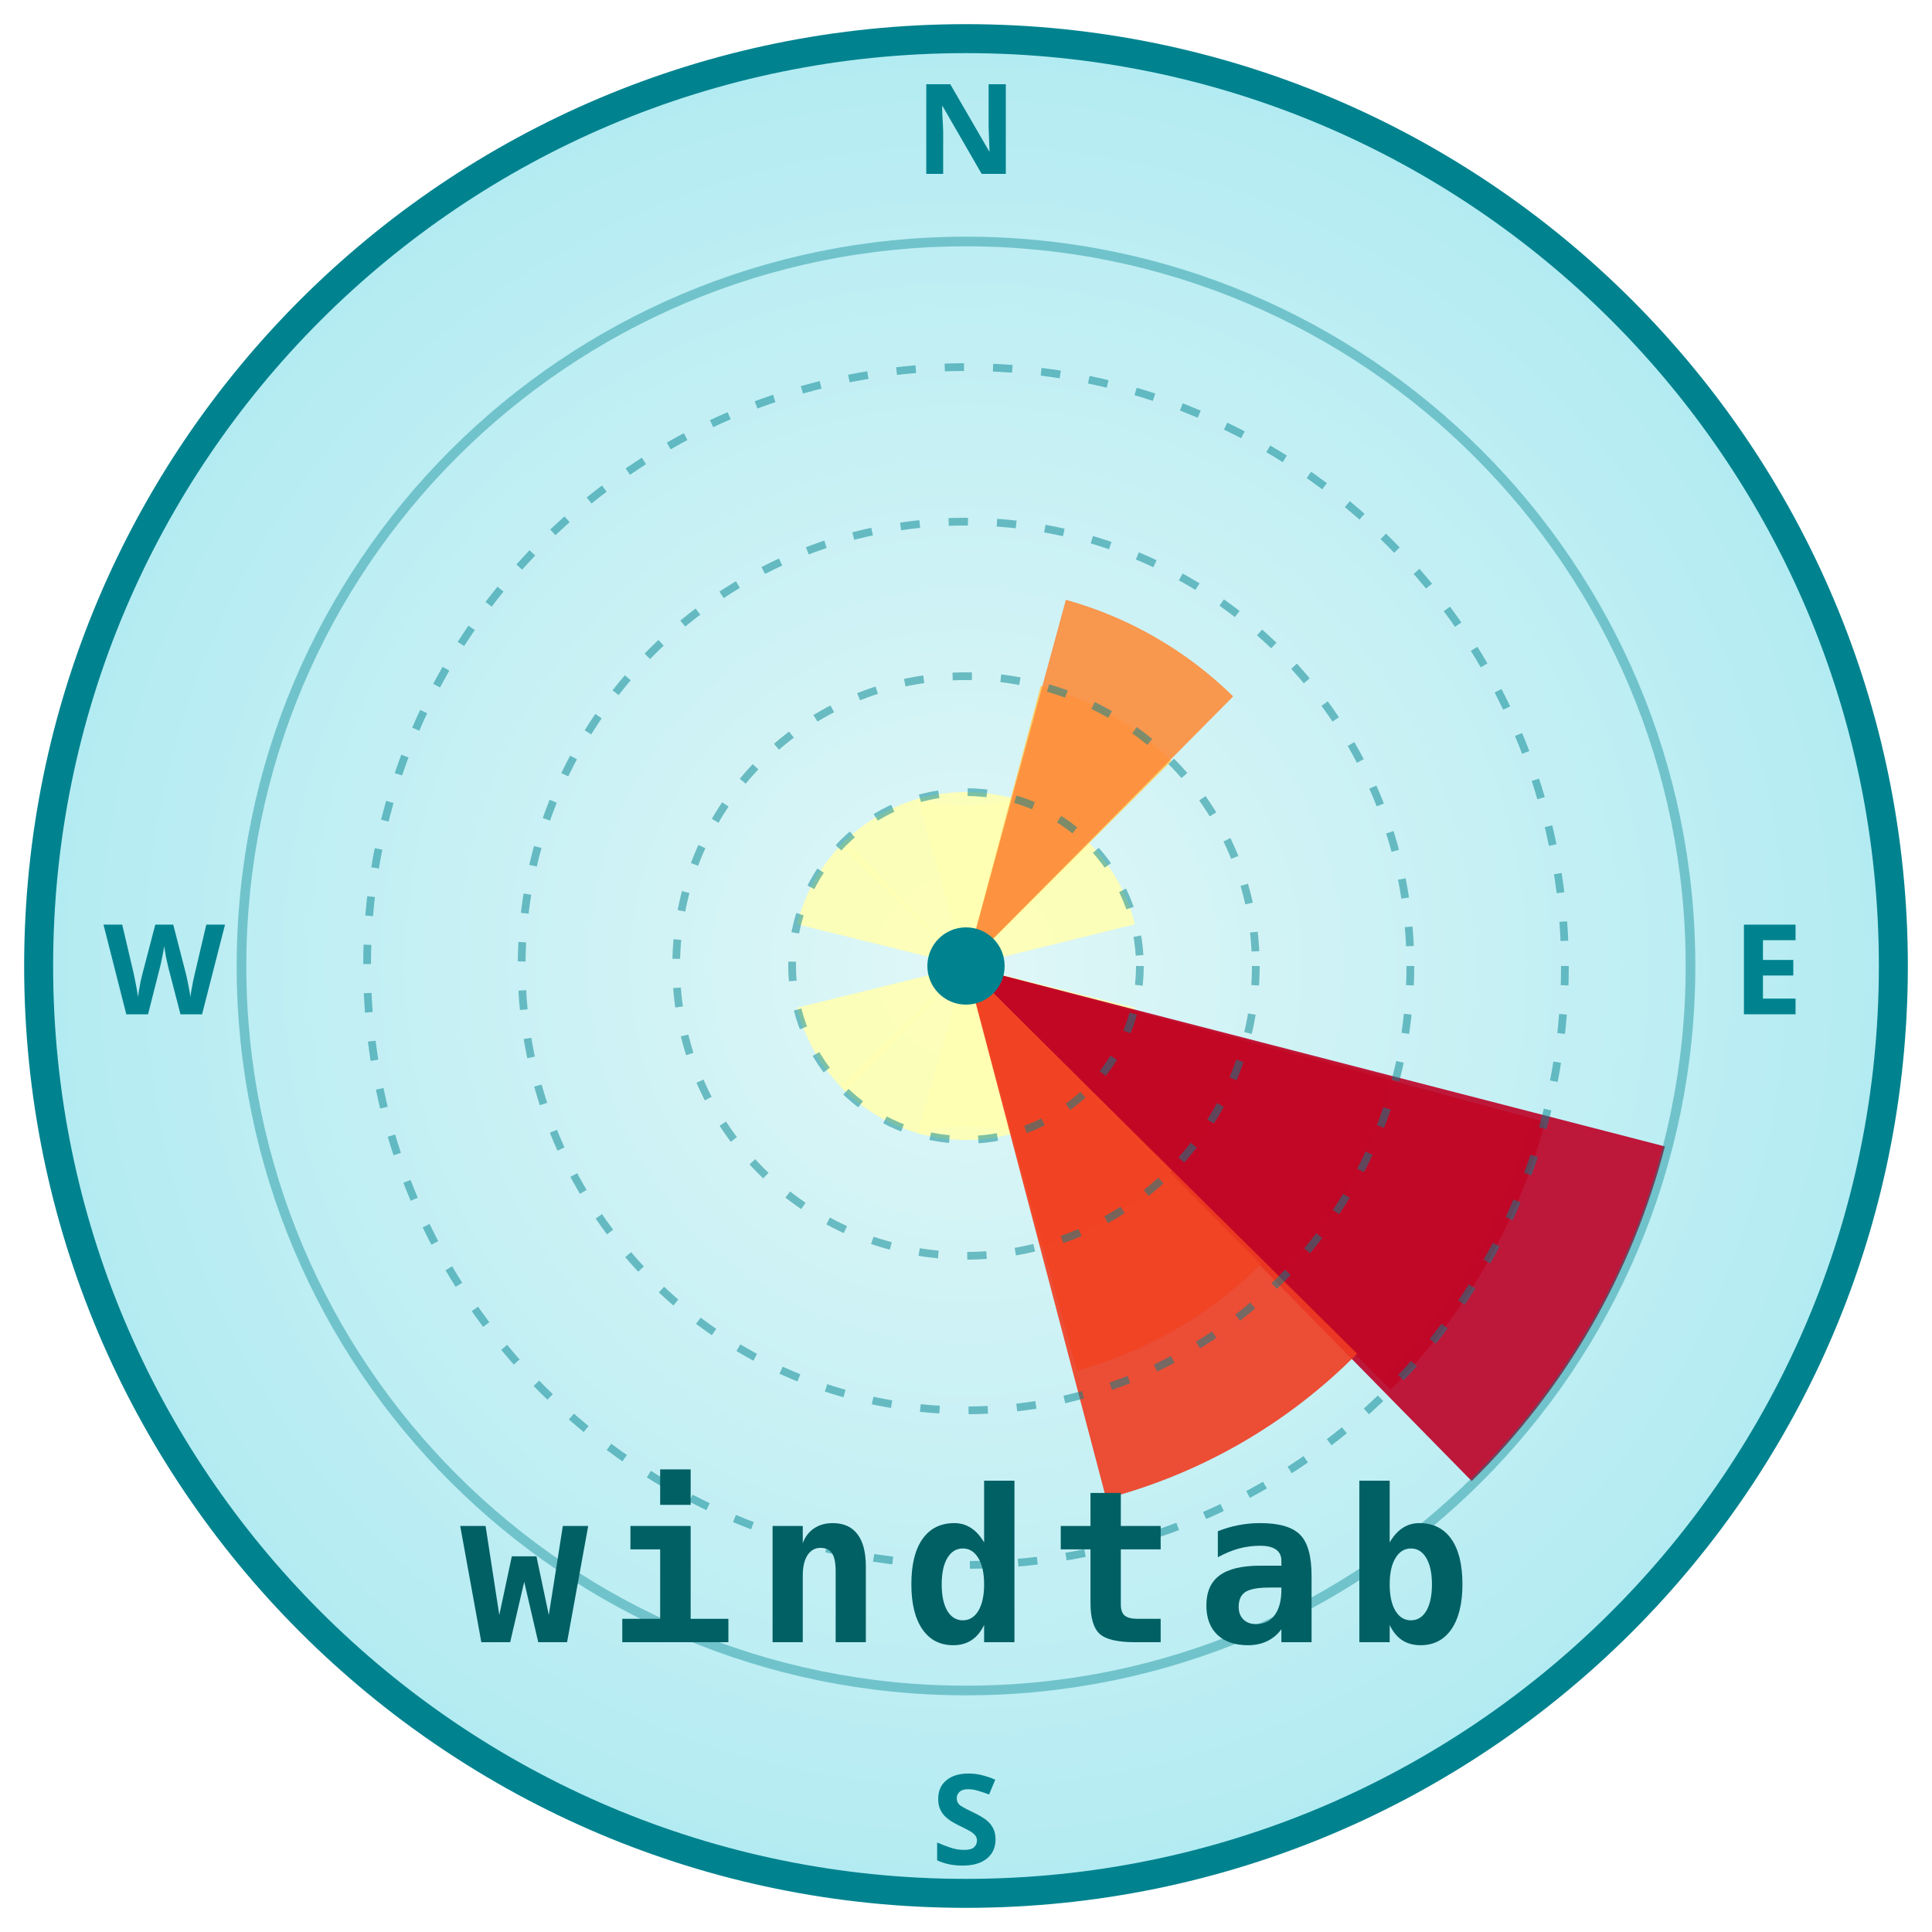
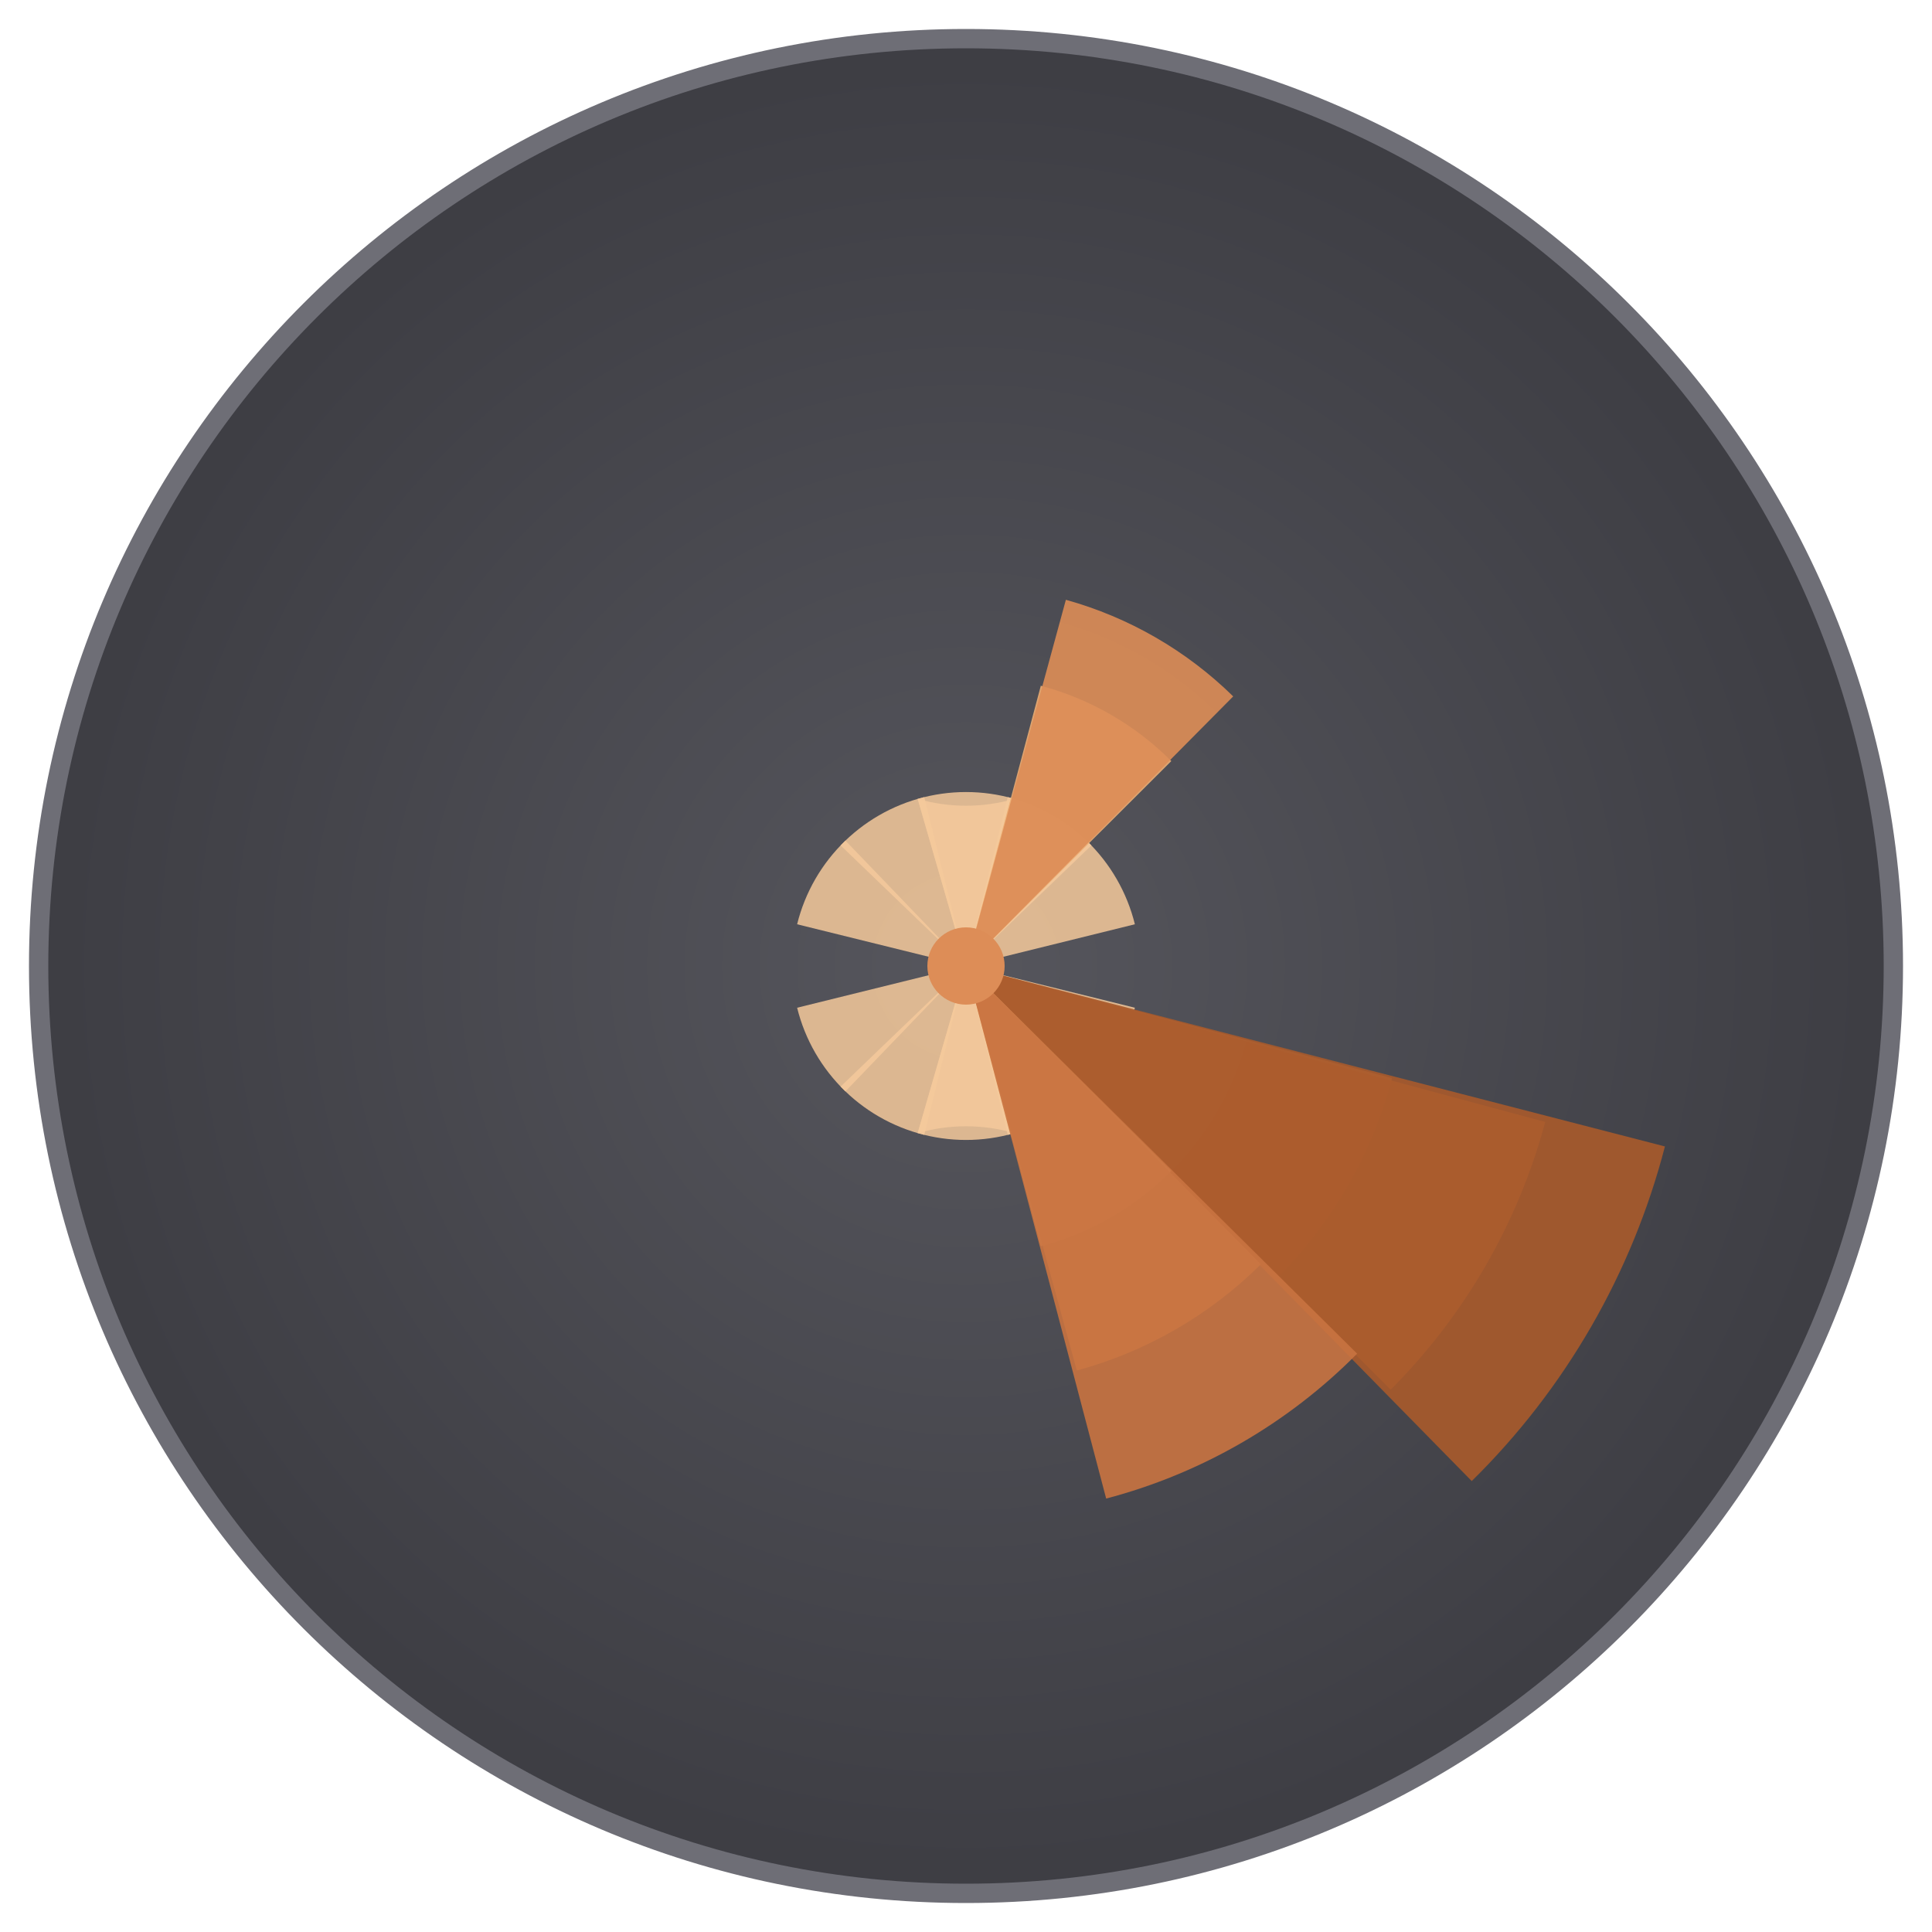
<svg xmlns="http://www.w3.org/2000/svg" viewBox="0 0 200 200" width="200" height="200">
  <defs>
    <radialGradient id="bg" cx="50%" cy="50%" r="50%">
-       <stop offset="0%" stop-color="#e0f7f7" />
-       <stop offset="100%" stop-color="#b2ebf2" />
+       <stop offset="0%" stop-color="#56565d" />
+       <stop offset="100%" stop-color="#3d3d43" />
    </radialGradient>
-     <linearGradient id="c0" x1="0" y1="0" x2="1" y2="0">
-       <stop offset="0%" stop-color="#ffffb2" />
-     </linearGradient>
-     <linearGradient id="c1" x1="0" y1="0" x2="1" y2="0">
-       <stop offset="0%" stop-color="#fecc5c" />
-     </linearGradient>
-     <linearGradient id="c2" x1="0" y1="0" x2="1" y2="0">
-       <stop offset="0%" stop-color="#fd8d3c" />
-     </linearGradient>
-     <linearGradient id="c3" x1="0" y1="0" x2="1" y2="0">
-       <stop offset="0%" stop-color="#f03b20" />
-     </linearGradient>
-     <linearGradient id="c4" x1="0" y1="0" x2="1" y2="0">
-       <stop offset="0%" stop-color="#bd0026" />
-     </linearGradient>
  </defs>
-   <circle cx="100" cy="100" r="96" fill="url(#bg)" stroke="#00838f" stroke-width="3" />
+   <circle cx="100" cy="100" r="96" fill="url(#bg)" stroke="#6e6e76" stroke-width="2" />
  <g transform="translate(100,100)">
    <g transform="rotate(-90)">
-       <path d="M0,0 L17.3,-5 A18,18,0,0,1,17.3,5 Z" fill="#ffffb2" opacity="0.9" />
-       <path d="M0,0 L5,-17.3 A18,18,0,0,1,-5,-17.3 Z" fill="#ffffb2" opacity="0.9" transform="rotate(90)" />
-       <path d="M0,0 L17.3,-5 A18,18,0,0,1,17.3,5 Z" fill="#ffffb2" opacity="0.9" transform="rotate(180)" />
-       <path d="M0,0 L5,-17.3 A18,18,0,0,1,-5,-17.3 Z" fill="#ffffb2" opacity="0.9" transform="rotate(270)" />
-       <path d="M0,0 L17.3,-5 A18,18,0,0,1,17.3,5 Z" fill="#ffffb2" opacity="0.9" transform="rotate(30)" />
-       <path d="M0,0 L17.3,-5 A18,18,0,0,1,17.3,5 Z" fill="#ffffb2" opacity="0.9" transform="rotate(60)" />
-       <path d="M0,0 L17.3,-5 A18,18,0,0,1,17.3,5 Z" fill="#ffffb2" opacity="0.9" transform="rotate(120)" />
-       <path d="M0,0 L17.3,-5 A18,18,0,0,1,17.3,5 Z" fill="#ffffb2" opacity="0.9" transform="rotate(150)" />
-       <path d="M0,0 L17.3,-5 A18,18,0,0,1,17.3,5 Z" fill="#ffffb2" opacity="0.9" transform="rotate(210)" />
-       <path d="M0,0 L17.3,-5 A18,18,0,0,1,17.3,5 Z" fill="#ffffb2" opacity="0.9" transform="rotate(240)" />
-       <path d="M0,0 L17.3,-5 A18,18,0,0,1,17.3,5 Z" fill="#ffffb2" opacity="0.9" transform="rotate(300)" />
-       <path d="M0,0 L17.3,-5 A18,18,0,0,1,17.3,5 Z" fill="#ffffb2" opacity="0.9" transform="rotate(330)" />
-       <path d="M0,0 L29,-7.8 A30,30,0,0,1,29,7.8 Z" fill="#fecc5c" opacity="0.9" transform="rotate(120)" />
-       <path d="M0,0 L44,-12 A46,46,0,0,1,44,12 Z" fill="#fd8d3c" opacity="0.9" transform="rotate(120)" />
-       <path d="M0,0 L60,-16 A62,62,0,0,1,60,16 Z" fill="#f03b20" opacity="0.9" transform="rotate(120)" />
-       <path d="M0,0 L72,-20 A75,75,0,0,1,72,20 Z" fill="#bd0026" opacity="0.9" transform="rotate(120)" />
-       <path d="M0,0 L29,-7.8 A30,30,0,0,1,29,7.8 Z" fill="#fecc5c" opacity="0.9" transform="rotate(150)" />
-       <path d="M0,0 L42,-11 A43,43,0,0,1,42,11 Z" fill="#fd8d3c" opacity="0.9" transform="rotate(150)" />
-       <path d="M0,0 L55,-15 A57,57,0,0,1,55,15 Z" fill="#f03b20" opacity="0.9" transform="rotate(150)" />
-       <path d="M0,0 L29,-7.8 A30,30,0,0,1,29,7.8 Z" fill="#fecc5c" opacity="0.9" transform="rotate(30)" />
-       <path d="M0,0 L38,-10 A40,40,0,0,1,38,10 Z" fill="#fd8d3c" opacity="0.9" transform="rotate(30)" />
+       <path d="M0,0 L17.3,-5 A18,18,0,0,1,17.3,5 Z" fill="#f5c99b" opacity="0.85" />
+       <path d="M0,0 L17.3,-5 A18,18,0,0,1,17.3,5 Z" fill="#f5c99b" opacity="0.85" transform="rotate(30)" />
+       <path d="M0,0 L17.3,-5 A18,18,0,0,1,17.3,5 Z" fill="#f5c99b" opacity="0.85" transform="rotate(60)" />
+       <path d="M0,0 L5,-17.3 A18,18,0,0,1,-5,-17.3 Z" fill="#f5c99b" opacity="0.85" transform="rotate(90)" />
+       <path d="M0,0 L17.3,-5 A18,18,0,0,1,17.3,5 Z" fill="#f5c99b" opacity="0.85" transform="rotate(120)" />
+       <path d="M0,0 L17.3,-5 A18,18,0,0,1,17.3,5 Z" fill="#f5c99b" opacity="0.85" transform="rotate(150)" />
+       <path d="M0,0 L17.3,-5 A18,18,0,0,1,17.3,5 Z" fill="#f5c99b" opacity="0.85" transform="rotate(180)" />
+       <path d="M0,0 L17.3,-5 A18,18,0,0,1,17.3,5 Z" fill="#f5c99b" opacity="0.85" transform="rotate(210)" />
+       <path d="M0,0 L17.3,-5 A18,18,0,0,1,17.3,5 Z" fill="#f5c99b" opacity="0.85" transform="rotate(240)" />
+       <path d="M0,0 L5,-17.3 A18,18,0,0,1,-5,-17.3 Z" fill="#f5c99b" opacity="0.85" transform="rotate(270)" />
+       <path d="M0,0 L17.3,-5 A18,18,0,0,1,17.3,5 Z" fill="#f5c99b" opacity="0.85" transform="rotate(300)" />
+       <path d="M0,0 L17.3,-5 A18,18,0,0,1,17.3,5 Z" fill="#f5c99b" opacity="0.85" transform="rotate(330)" />
+       <path d="M0,0 L29,-7.8 A30,30,0,0,1,29,7.8 Z" fill="#ecad73" opacity="0.9" transform="rotate(120)" />
+       <path d="M0,0 L44,-12 A46,46,0,0,1,44,12 Z" fill="#DD8D57" opacity="0.9" transform="rotate(120)" />
+       <path d="M0,0 L60,-16 A62,62,0,0,1,60,16 Z" fill="#c97340" opacity="0.9" transform="rotate(120)" />
+       <path d="M0,0 L72,-20 A75,75,0,0,1,72,20 Z" fill="#a85a2b" opacity="0.9" transform="rotate(120)" />
+       <path d="M0,0 L29,-7.8 A30,30,0,0,1,29,7.8 Z" fill="#ecad73" opacity="0.9" transform="rotate(150)" />
+       <path d="M0,0 L42,-11 A43,43,0,0,1,42,11 Z" fill="#DD8D57" opacity="0.9" transform="rotate(150)" />
+       <path d="M0,0 L55,-15 A57,57,0,0,1,55,15 Z" fill="#c97340" opacity="0.9" transform="rotate(150)" />
+       <path d="M0,0 L29,-7.8 A30,30,0,0,1,29,7.8 Z" fill="#ecad73" opacity="0.9" transform="rotate(30)" />
+       <path d="M0,0 L38,-10 A40,40,0,0,1,38,10 Z" fill="#DD8D57" opacity="0.9" transform="rotate(30)" />
    </g>
  </g>
-   <circle cx="100" cy="100" r="18" fill="none" stroke="#00838f" stroke-width="0.8" stroke-dasharray="2,3" opacity="0.5" />
-   <circle cx="100" cy="100" r="30" fill="none" stroke="#00838f" stroke-width="0.8" stroke-dasharray="2,3" opacity="0.5" />
-   <circle cx="100" cy="100" r="46" fill="none" stroke="#00838f" stroke-width="0.8" stroke-dasharray="2,3" opacity="0.5" />
-   <circle cx="100" cy="100" r="62" fill="none" stroke="#00838f" stroke-width="0.8" stroke-dasharray="2,3" opacity="0.5" />
-   <circle cx="100" cy="100" r="75" fill="none" stroke="#00838f" stroke-width="1" opacity="0.4" />
-   <text x="100" y="18" text-anchor="middle" font-size="13" font-family="sans-serif" font-weight="bold" fill="#00838f">N</text>
-   <text x="183" y="105" text-anchor="middle" font-size="13" font-family="sans-serif" font-weight="bold" fill="#00838f">E</text>
-   <text x="100" y="193" text-anchor="middle" font-size="13" font-family="sans-serif" font-weight="bold" fill="#00838f">S</text>
-   <text x="17" y="105" text-anchor="middle" font-size="13" font-family="sans-serif" font-weight="bold" fill="#00838f">W</text>
-   <circle cx="100" cy="100" r="4" fill="#00838f" />
-   <text x="100" y="170" text-anchor="middle" font-size="22" font-family="monospace" font-weight="bold" fill="#006064" letter-spacing="2">windtab</text>
+   <circle cx="100" cy="100" r="4" fill="#DD8D57" />
</svg>
